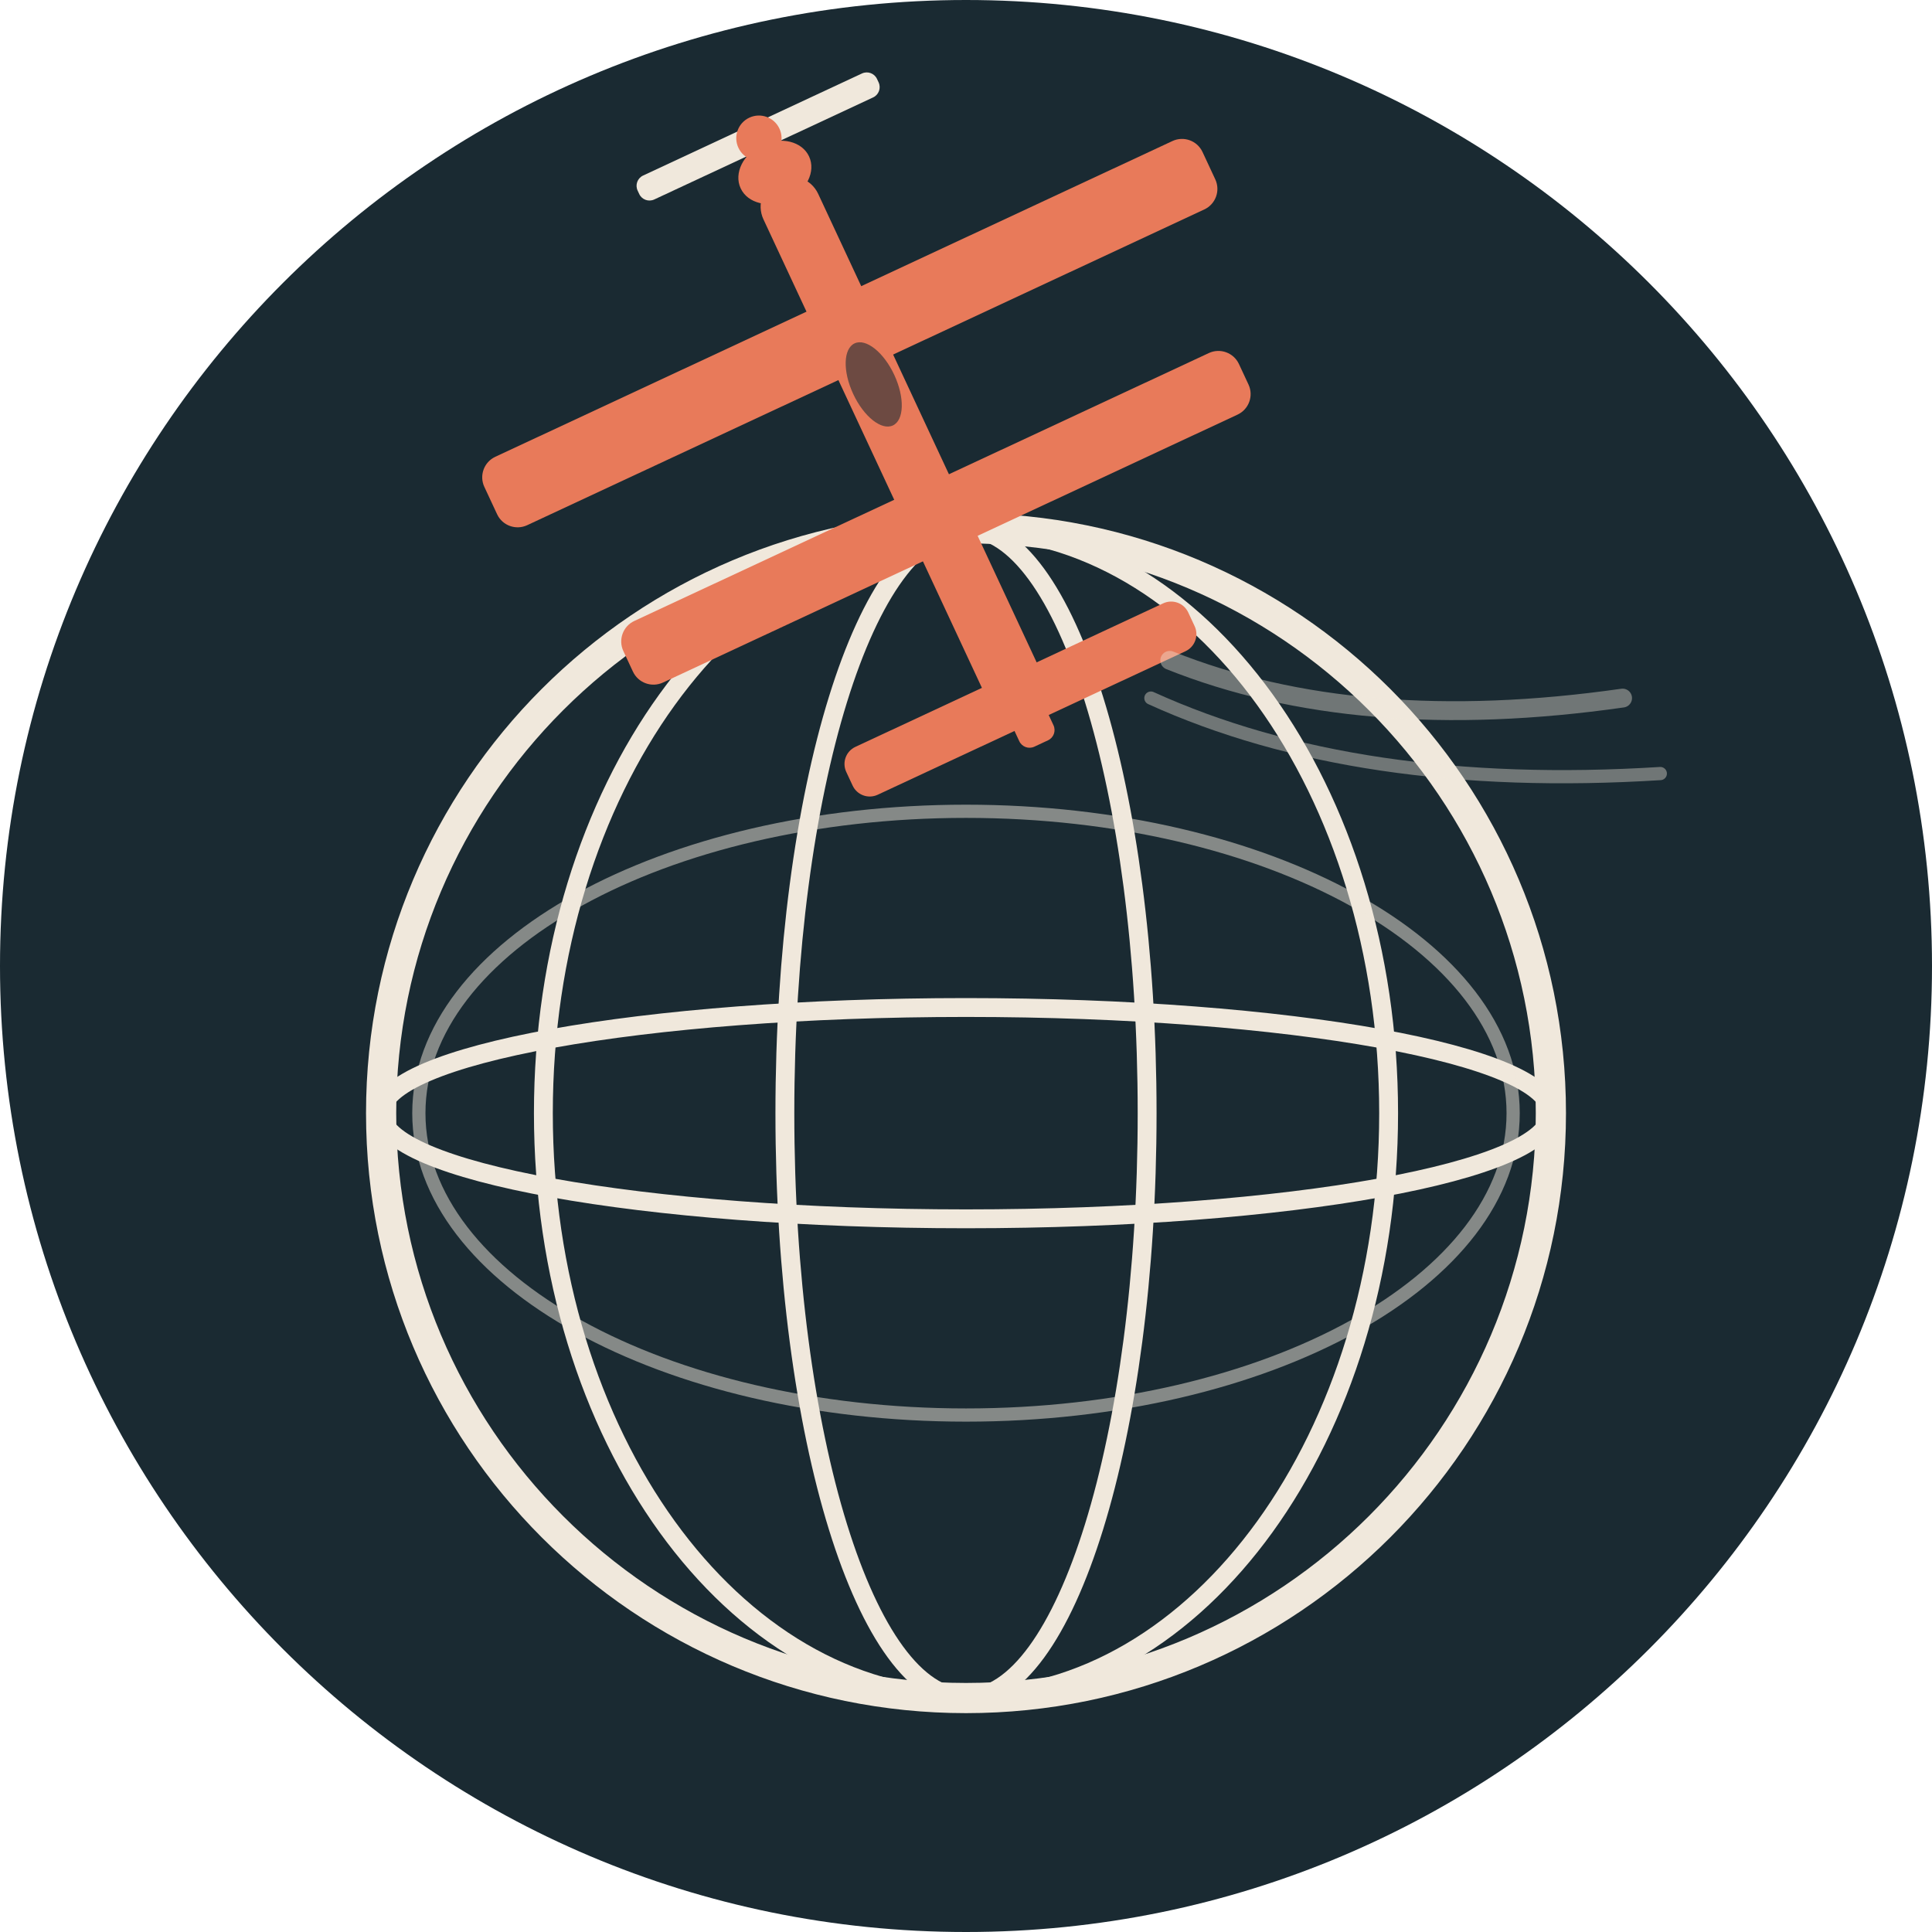
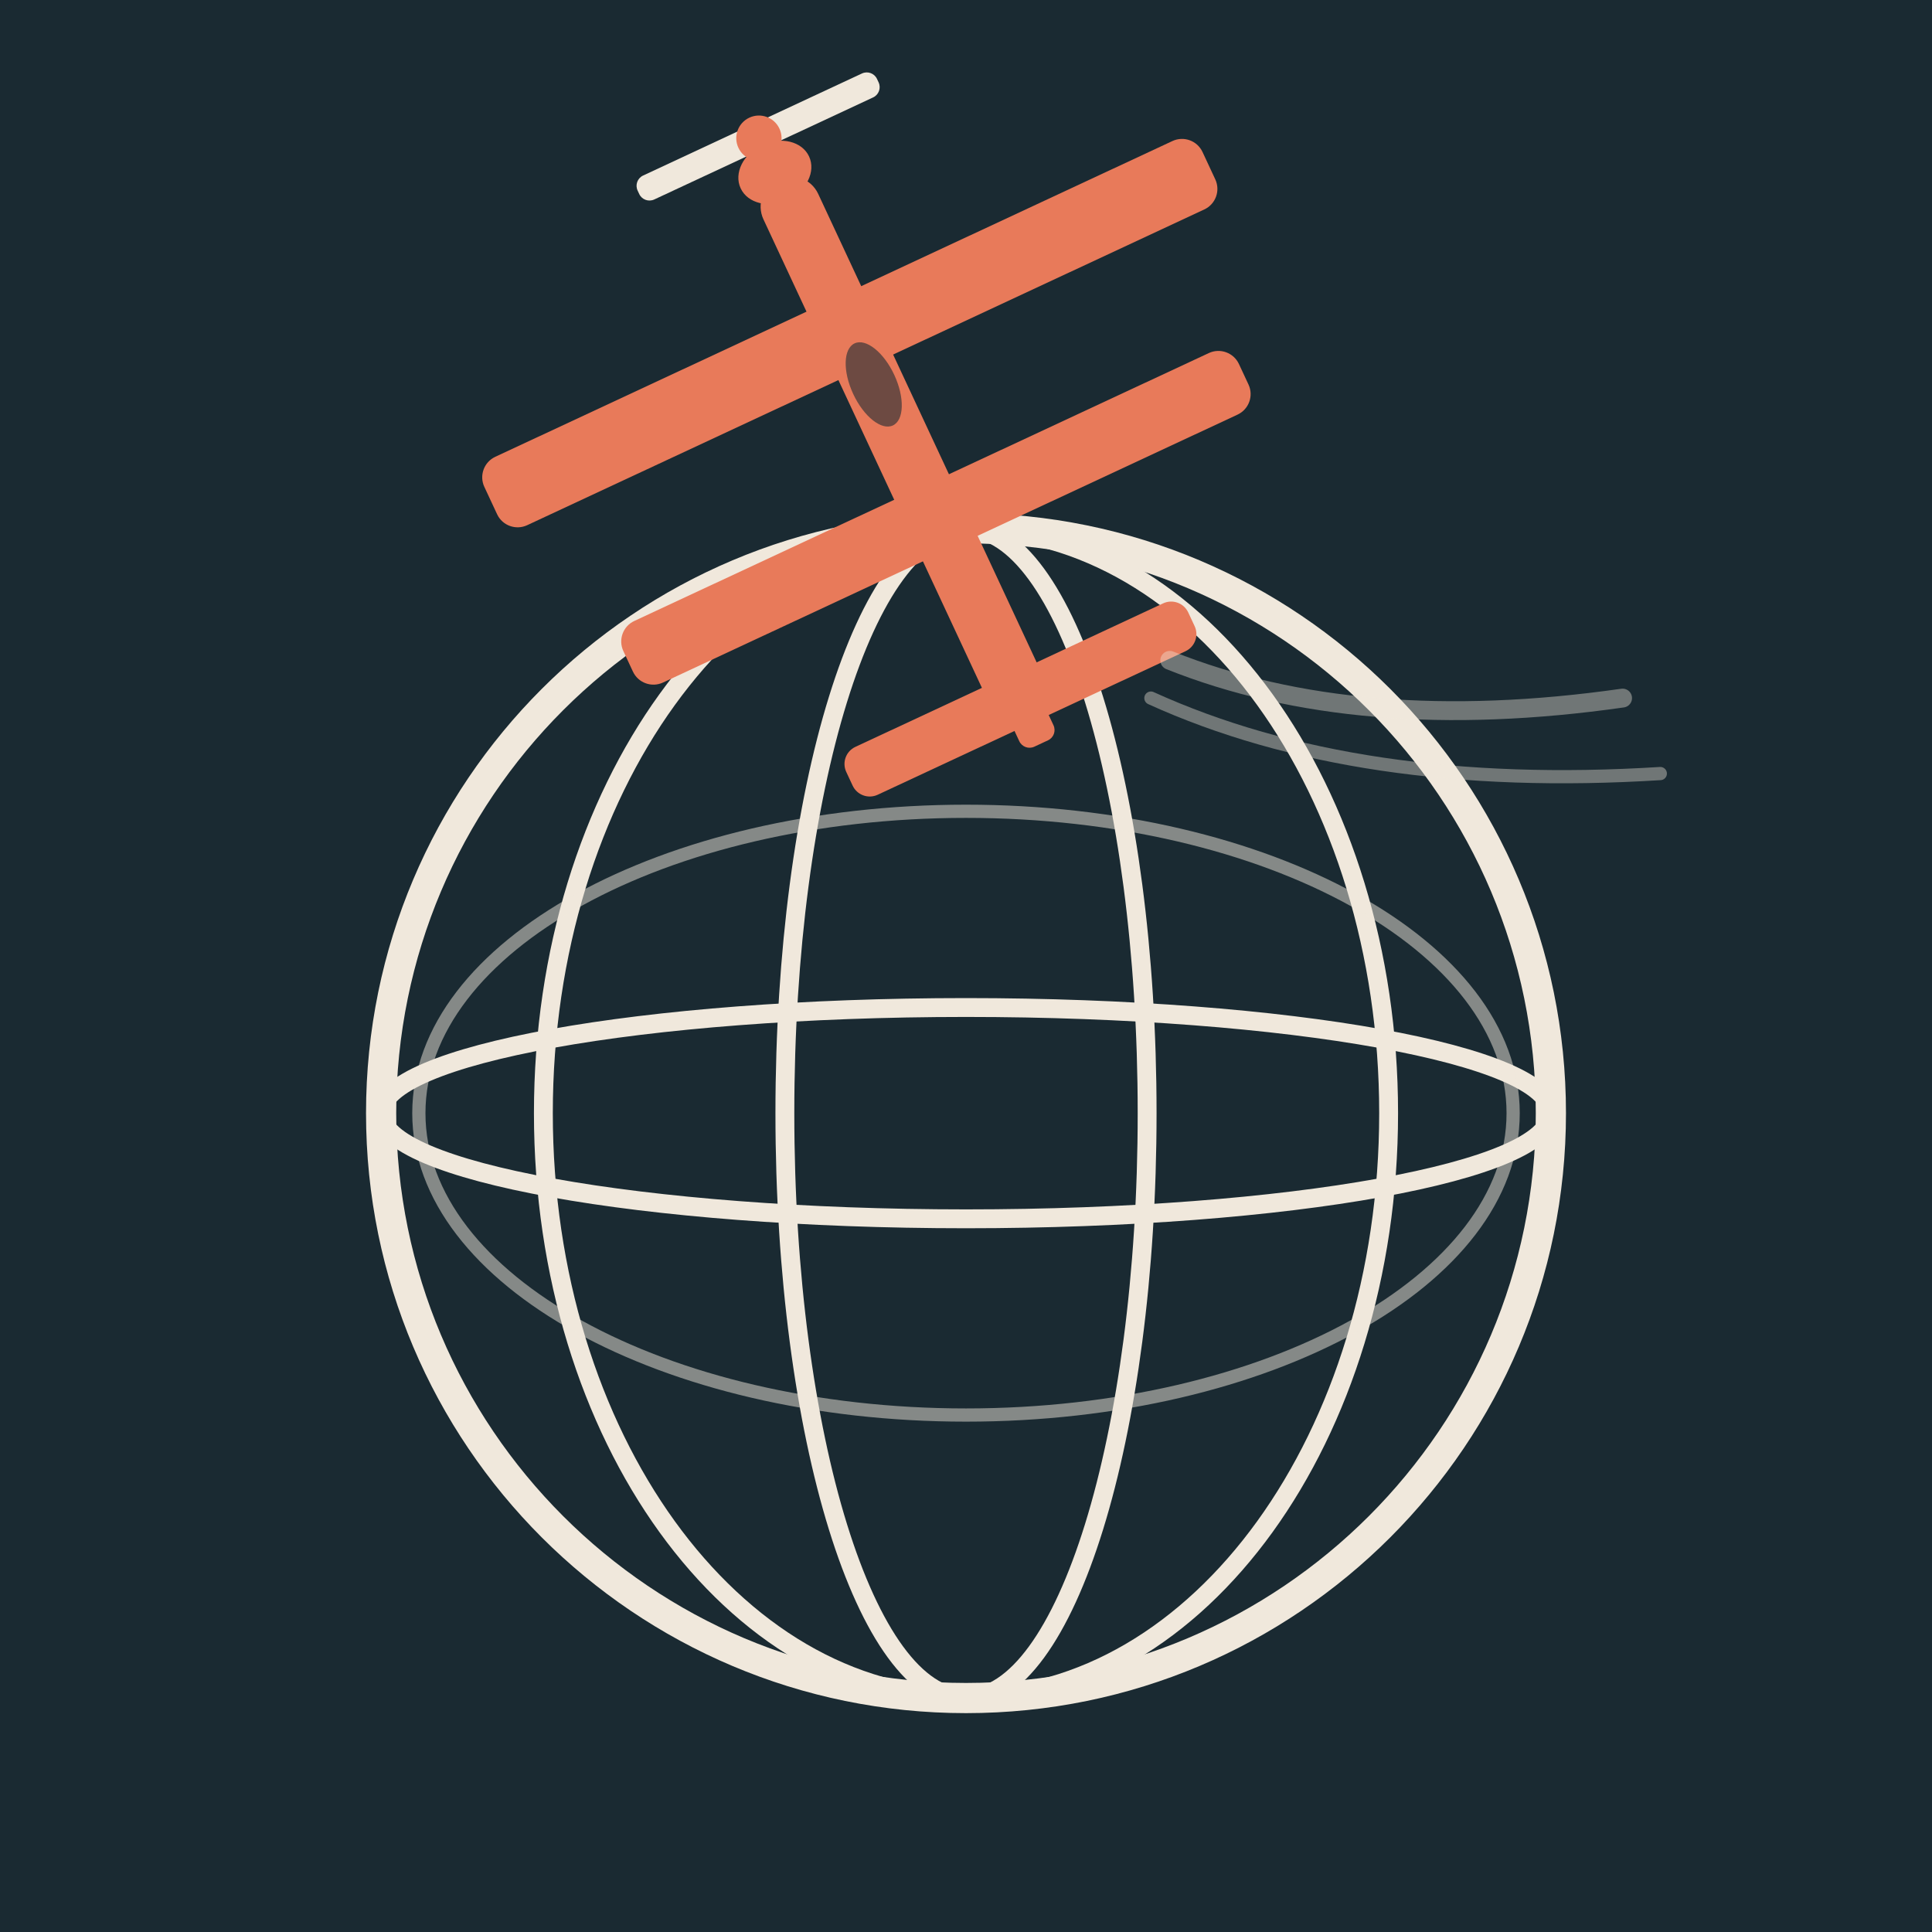
<svg xmlns="http://www.w3.org/2000/svg" viewBox="0 0 512 512">
-   <circle cx="256" cy="256" r="256" fill="#1A2A32" />
+   <rect width="512" height="512" fill="#1A2A32" />
  <circle cx="256" cy="295" r="155" fill="none" stroke="#F0E8DC" stroke-width="8" />
  <ellipse cx="256" cy="295" rx="155" ry="28" fill="none" stroke="#F0E8DC" stroke-width="5" />
  <ellipse cx="256" cy="295" rx="48" ry="155" fill="none" stroke="#F0E8DC" stroke-width="5" />
  <ellipse cx="256" cy="295" rx="112" ry="155" fill="none" stroke="#F0E8DC" stroke-width="5" />
  <ellipse cx="256" cy="295" rx="145" ry="80" fill="none" stroke="#F0E8DC" stroke-width="3.5" opacity="0.5" />
  <g transform="translate(240 120) rotate(-25)">
    <rect x="-8" y="-80" width="16" height="160" rx="8" fill="#E87A5A" />
    <rect x="-105" y="-45" width="210" height="20" rx="6" fill="#E87A5A" />
    <rect x="-90" y="10" width="180" height="18" rx="6" fill="#E87A5A" />
    <rect x="-50" y="65" width="100" height="14" rx="5" fill="#E87A5A" />
    <rect x="-5" y="55" width="10" height="30" rx="3" fill="#E87A5A" />
    <ellipse cx="0" cy="-82" rx="10" ry="8" fill="#E87A5A" />
    <rect x="-35" y="-96" width="70" height="7" rx="3" fill="#F0E8DC" />
    <circle cx="0" cy="-92" r="6" fill="#E87A5A" />
    <ellipse cx="0" cy="-20" rx="6" ry="12" fill="#1A2A32" opacity="0.6" />
  </g>
  <g opacity="0.4">
    <path d="M310 175 Q360 195 430 185" fill="none" stroke="#F0E8DC" stroke-width="5" stroke-linecap="round" />
    <path d="M305 185 Q360 210 440 205" fill="none" stroke="#F0E8DC" stroke-width="3.5" stroke-linecap="round" />
  </g>
</svg>
